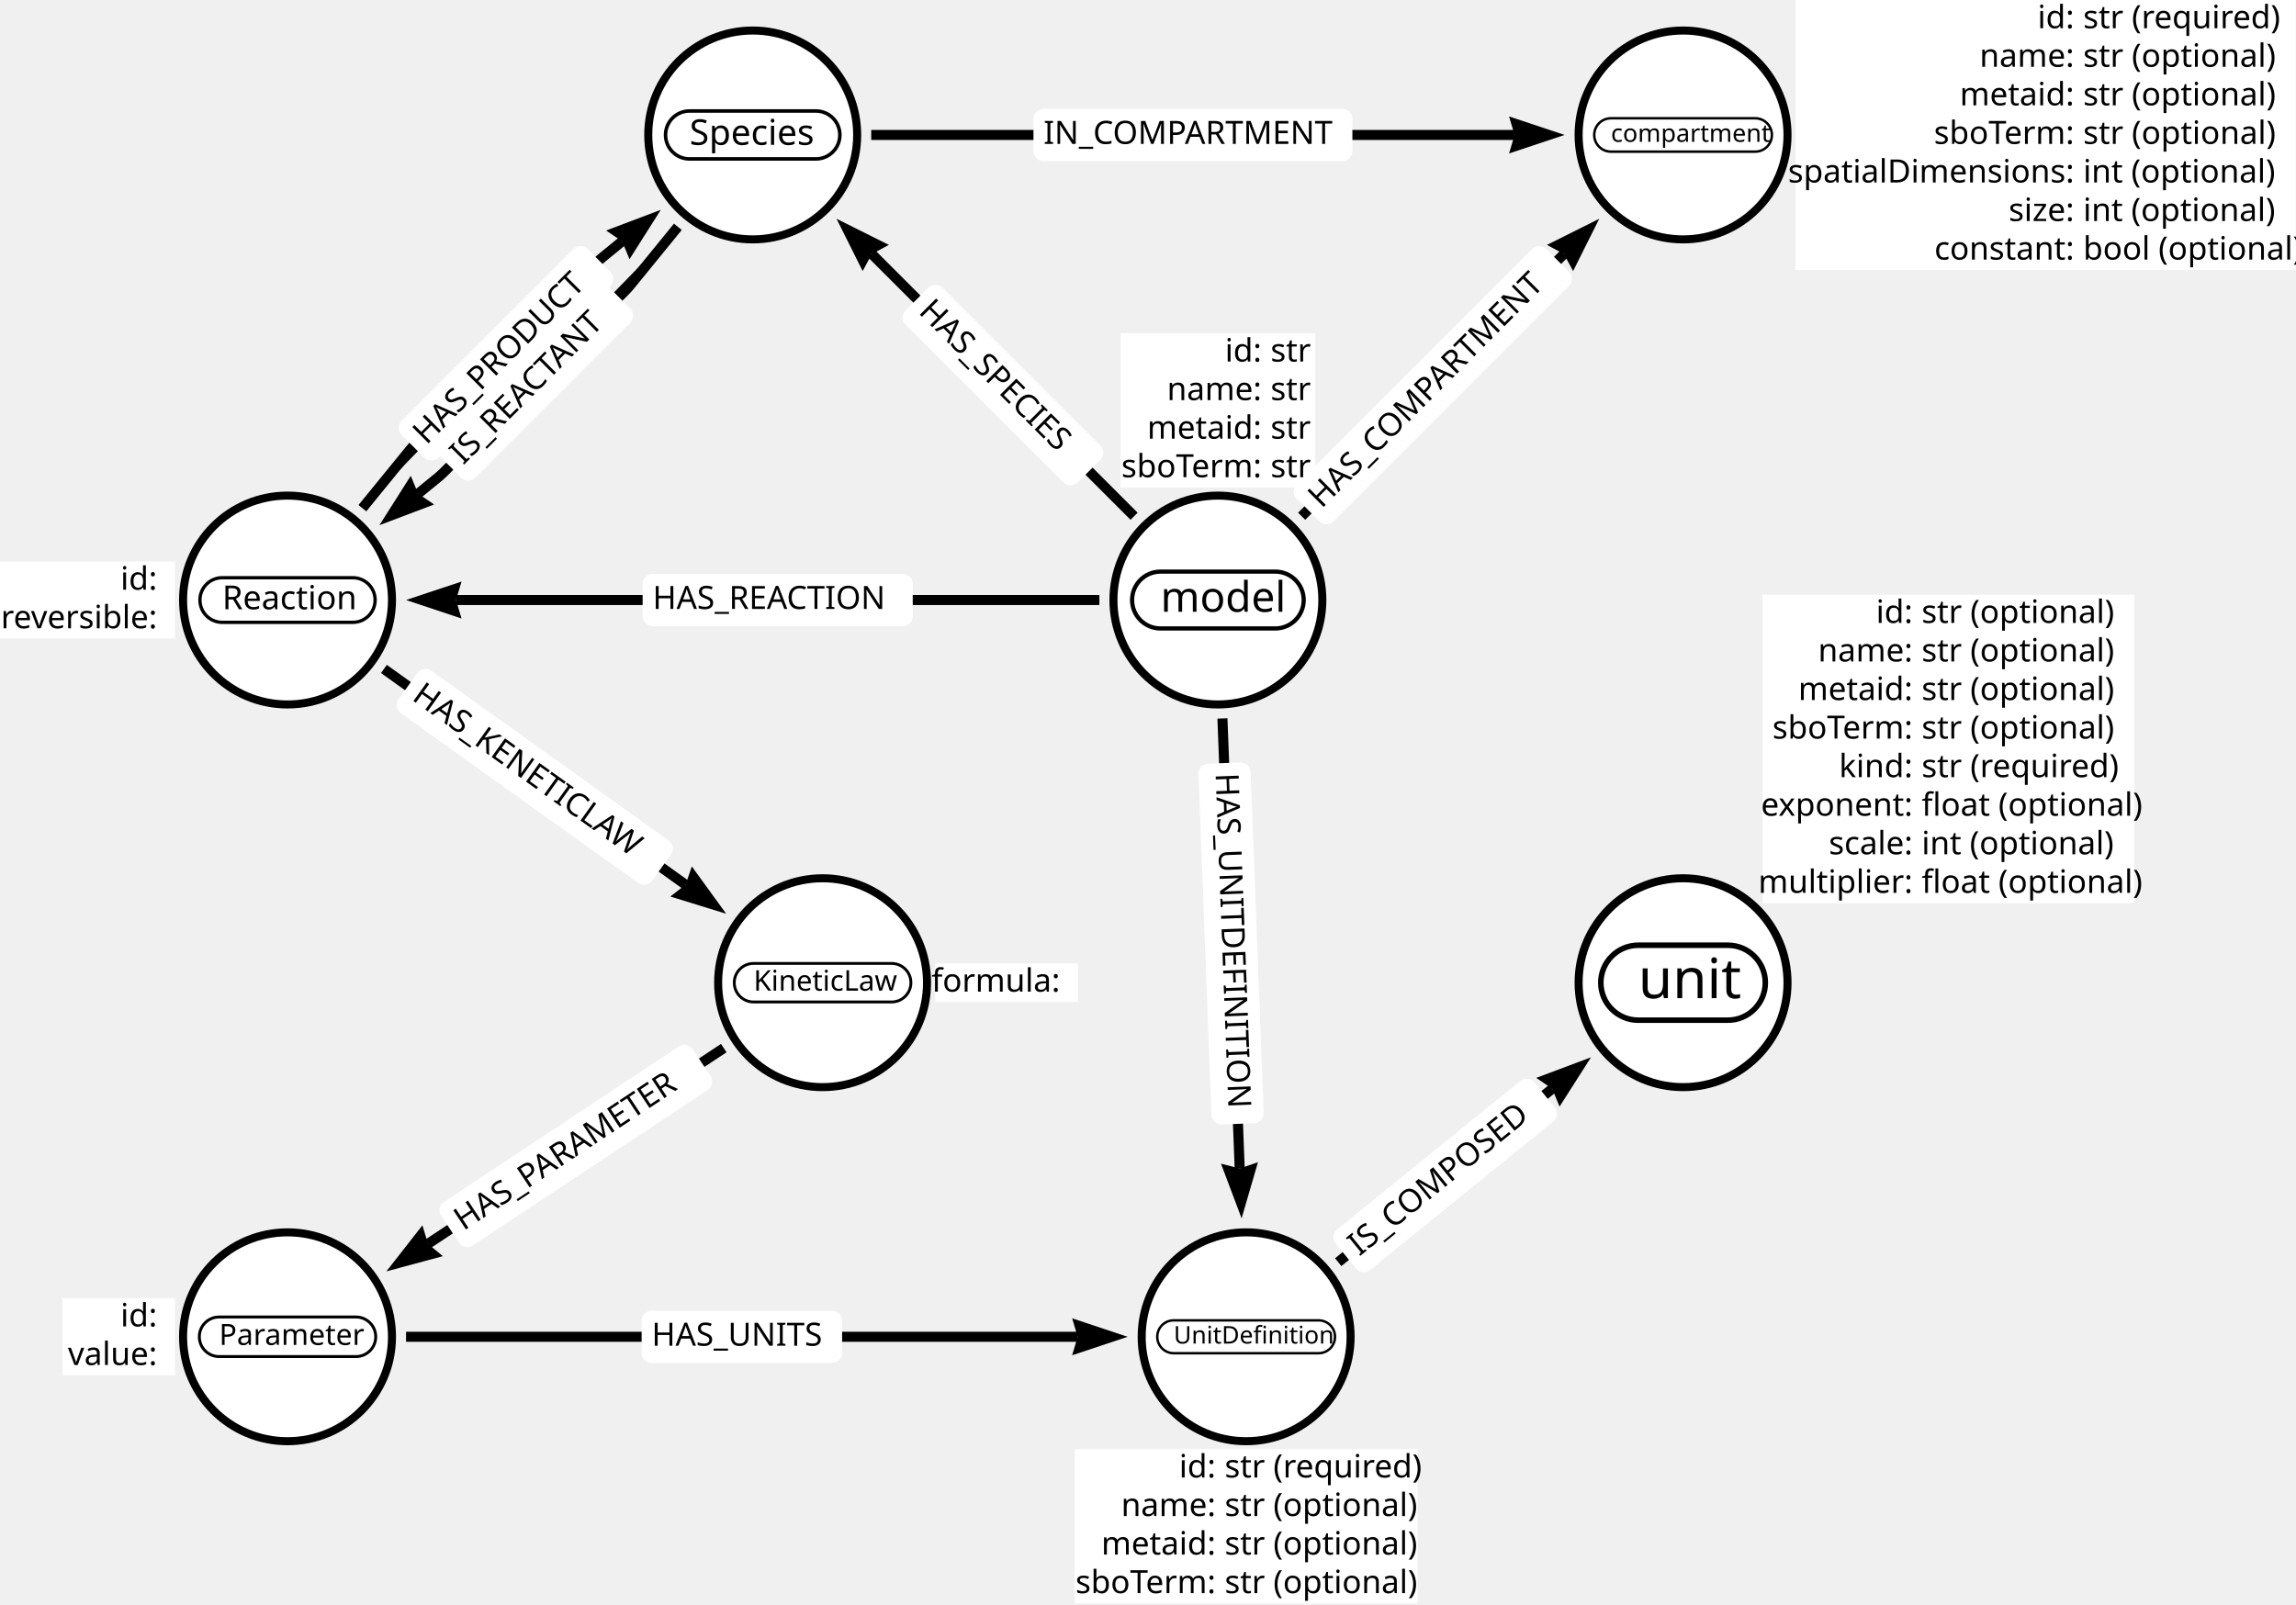
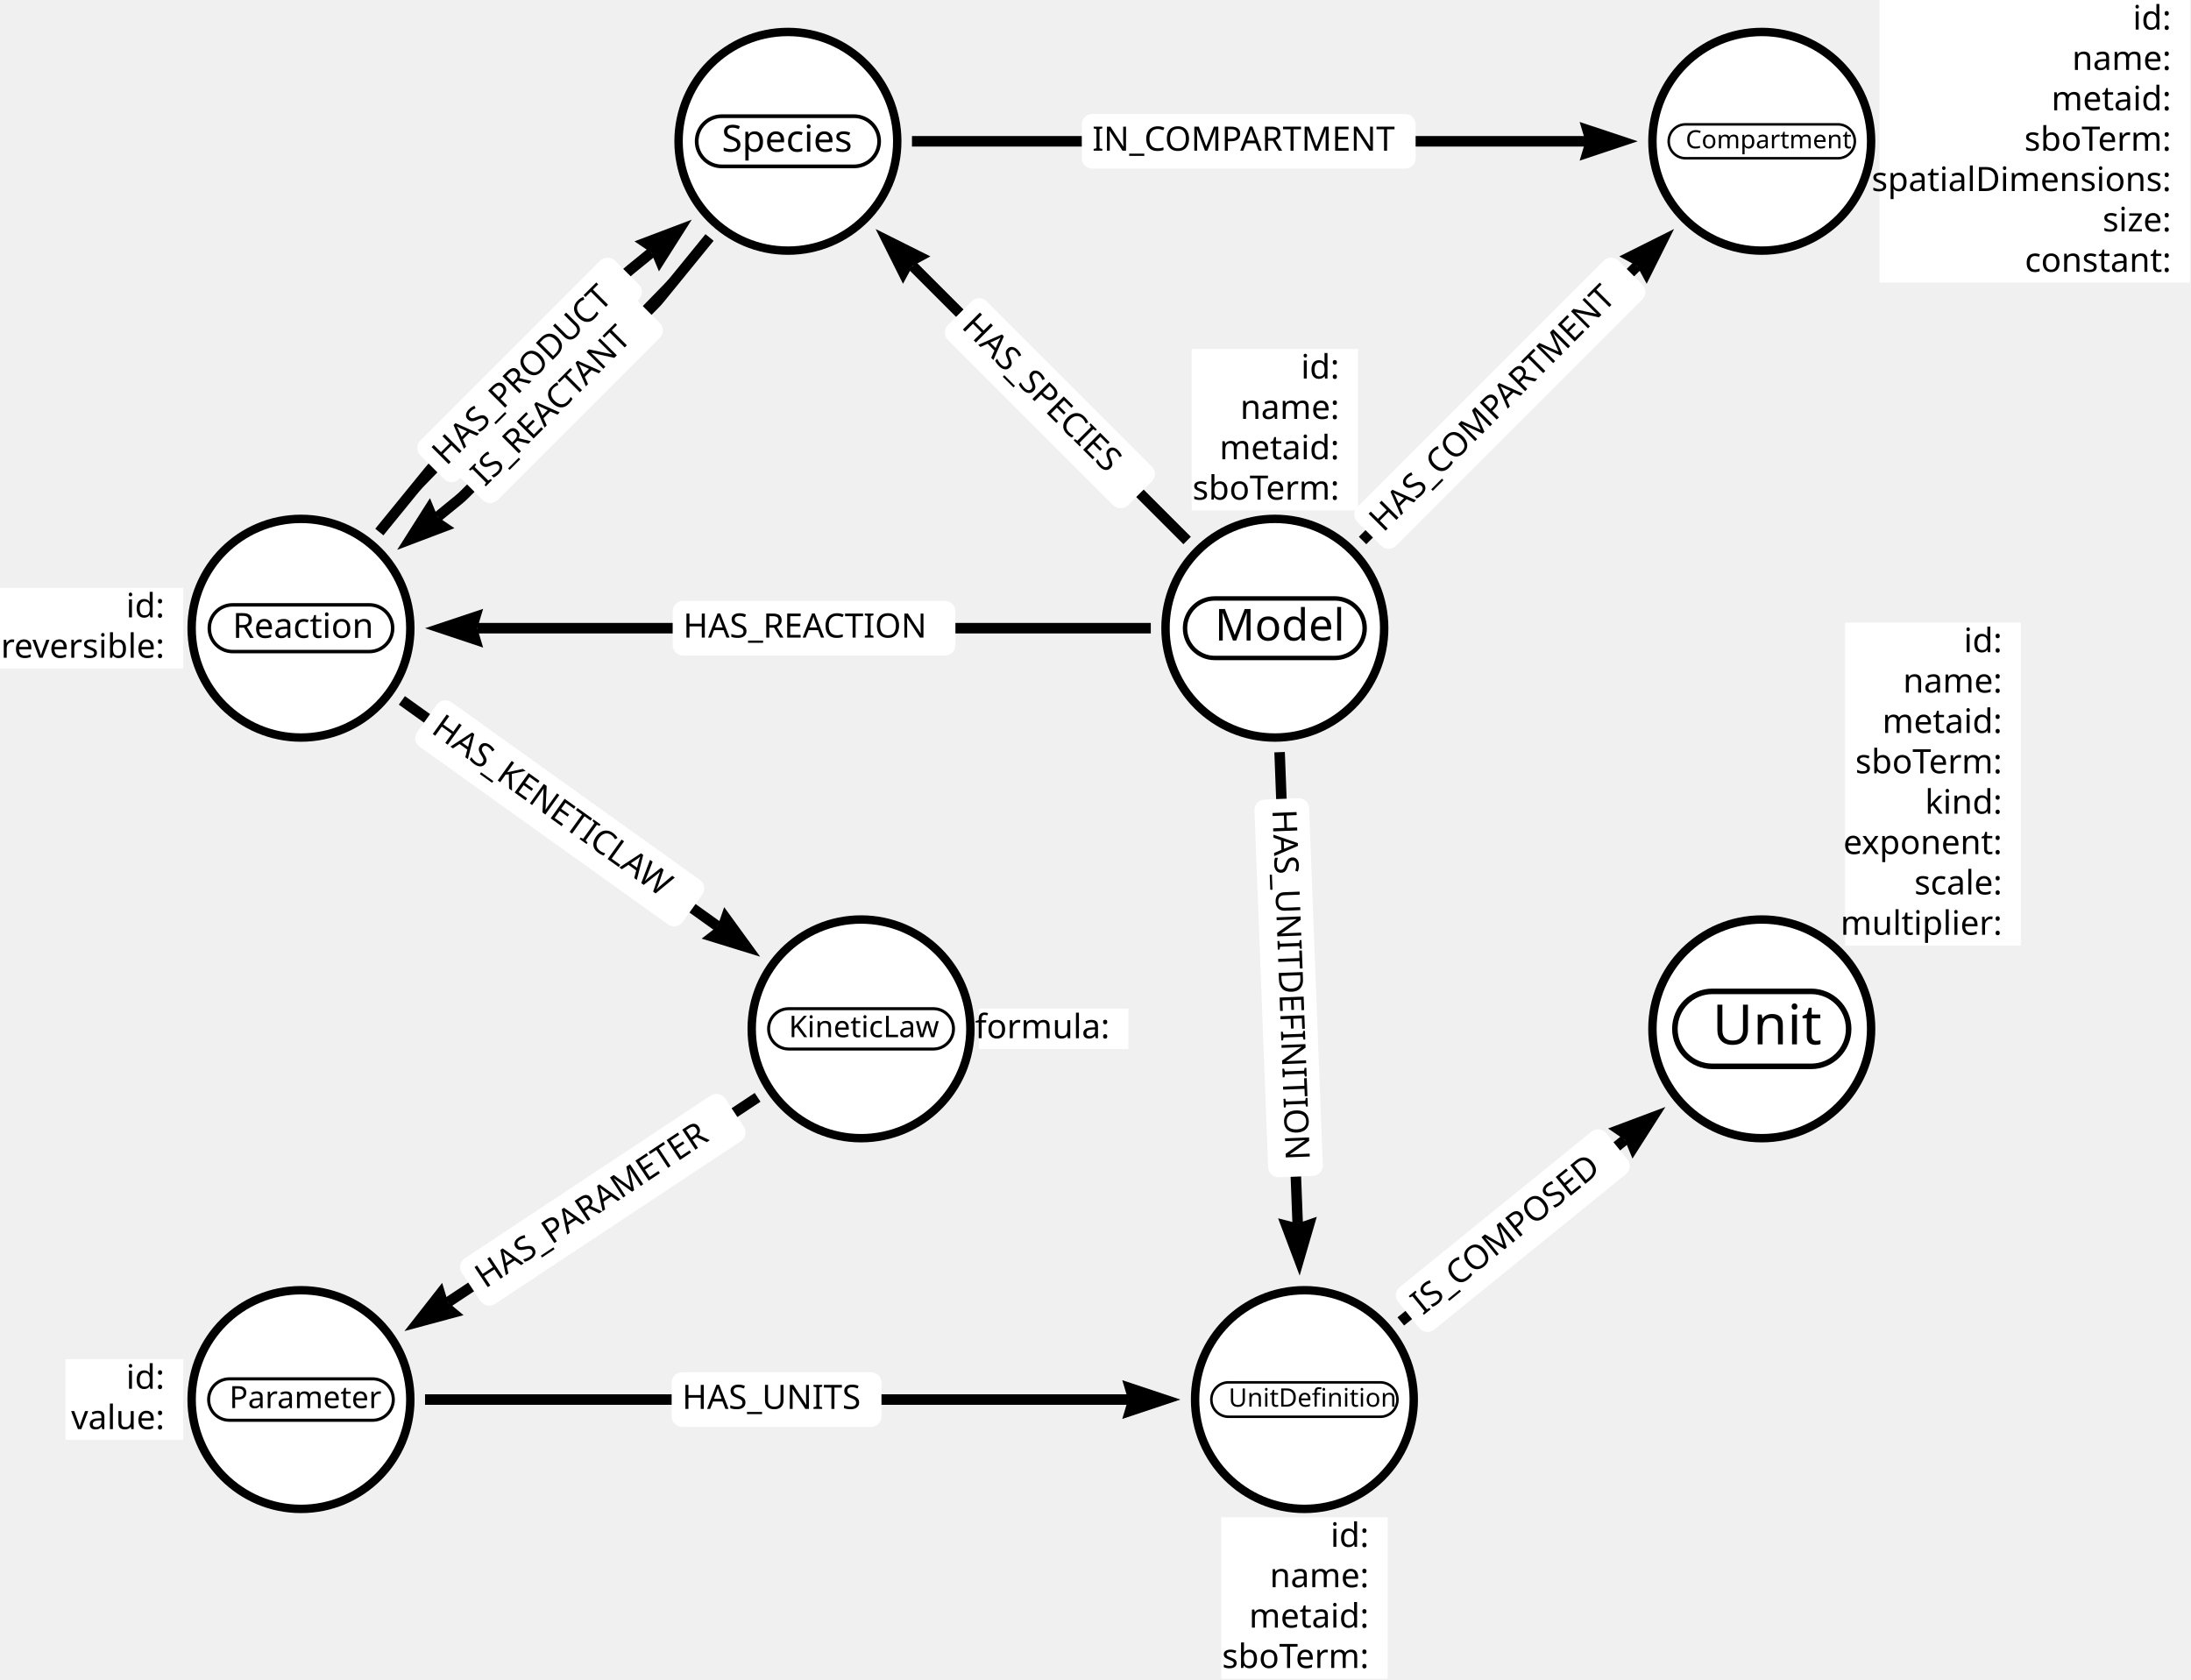
- <svg xmlns="http://www.w3.org/2000/svg" width="1143" height="799" viewBox="0 0 1143 799">
+ <svg xmlns="http://www.w3.org/2000/svg" width="1042" height="799" viewBox="0 0 1042 799">
  <defs>
    <style type="text/css" />
  </defs>
  <g transform="translate(14.14062 71.2) scale(1)">
    <g class="relationship">
      <g transform="translate(592.1514 227.5757) rotate(-45)" stroke-width="5" stroke="#000000">
        <path d="M 59 0 L 243.635 0" />
        <polygon points="-24.862,0 -27.625,9.208 0,0 -27.625,-9.208" fill="#000000" transform="translate(268.4975 0) rotate(0)" stroke="none" />
      </g>
      <g transform="translate(699.1492 120.5779) rotate(-45) translate(0 -13)">
        <g transform="translate(0 0)">
          <g transform="translate(-87.83203 0)" fill="#ffffff" stroke="#000000" stroke-width="0">
            <rect x="0" y="0" width="175.664" height="26" rx="5" ry="5" stroke="none" />
            <text xml:space="preserve" x="5" y="17.457" stroke="none" text-anchor="left" font-family="sans-serif" font-size="16" font-weight="normal" fill="#000000">HAS_COMPARTMENT</text>
          </g>
        </g>
      </g>
    </g>
    <g class="relationship">
      <g transform="translate(606.2159 594.4272) rotate(-39.02685)" stroke-width="5" stroke="#000000">
        <path d="M 59 0 L 196.129 0" />
        <polygon points="-24.862,0 -27.625,9.208 0,0 -27.625,-9.208" fill="#000000" transform="translate(220.9909 0) rotate(0)" stroke="none" />
      </g>
      <g transform="translate(705.3144 514.1018) rotate(-39.02685) translate(0 -13)">
        <g transform="translate(0 0)">
          <g transform="translate(-63.67969 0)" fill="#ffffff" stroke="#000000" stroke-width="0">
            <rect x="0" y="0" width="127.359" height="26" rx="5" ry="5" stroke="none" />
            <text xml:space="preserve" x="5" y="17.457" stroke="none" text-anchor="left" font-family="sans-serif" font-size="16" font-weight="normal" fill="#000000">IS_COMPOSED</text>
          </g>
        </g>
      </g>
    </g>
    <g class="relationship">
      <g transform="translate(592.1514 227.5757) rotate(87.80445)" stroke-width="5" stroke="#000000">
        <path d="M 59 0 L 283.259 0" />
        <polygon points="-24.862,0 -27.625,9.208 0,0 -27.625,-9.208" fill="#000000" transform="translate(308.121 0) rotate(0)" stroke="none" />
      </g>
      <g transform="translate(598.7074 398.5795) rotate(87.80445) translate(0 -13)">
        <g transform="translate(0 0)">
          <g transform="translate(-89.89453 0)" fill="#ffffff" stroke="#000000" stroke-width="0">
            <rect x="0" y="0" width="179.789" height="26" rx="5" ry="5" stroke="none" />
            <text xml:space="preserve" x="5" y="17.457" stroke="none" text-anchor="left" font-family="sans-serif" font-size="16" font-weight="normal" fill="#000000">HAS_UNITDEFINITION</text>
          </g>
        </g>
      </g>
    </g>
    <g class="relationship">
      <g transform="translate(592.1514 227.5757) rotate(-135)" stroke-width="5" stroke="#000000">
        <path d="M 59 0 L 243.635 0" />
        <polygon points="-24.862,0 -27.625,9.208 0,0 -27.625,-9.208" fill="#000000" transform="translate(268.4975 0) rotate(0)" stroke="none" />
      </g>
      <g transform="translate(485.1537 120.5779) rotate(45) translate(0 -13)">
        <g transform="translate(0 0)">
          <g transform="translate(-60.57812 0)" fill="#ffffff" stroke="#000000" stroke-width="0">
            <rect x="0" y="0" width="121.156" height="26" rx="5" ry="5" stroke="none" />
            <text xml:space="preserve" x="5" y="17.457" stroke="none" text-anchor="left" font-family="sans-serif" font-size="16" font-weight="normal" fill="#000000">HAS_SPECIES</text>
          </g>
        </g>
      </g>
    </g>
    <g class="relationship">
      <g transform="translate(360.5757 -4) rotate(0)" stroke-width="5" stroke="#000000">
        <path d="M 59 0 L 379.289 0" />
        <polygon points="-24.862,0 -27.625,9.208 0,0 -27.625,-9.208" fill="#000000" transform="translate(404.1514 0) rotate(0)" stroke="none" />
      </g>
      <g transform="translate(579.7203 -4) rotate(0) translate(0 -13)">
        <g transform="translate(0 0)">
          <g transform="translate(-79.38281 0)" fill="#ffffff" stroke="#000000" stroke-width="0">
            <rect x="0" y="0" width="158.766" height="26" rx="5" ry="5" stroke="none" />
            <text xml:space="preserve" x="5" y="17.457" stroke="none" text-anchor="left" font-family="sans-serif" font-size="16" font-weight="normal" fill="#000000">IN_COMPARTMENT</text>
          </g>
        </g>
      </g>
    </g>
    <g class="relationship">
      <g transform="translate(592.1514 227.5757) rotate(180)" stroke-width="5" stroke="#000000">
        <path d="M 59 0 L 379.289 0" />
        <polygon points="-24.862,0 -27.625,9.208 0,0 -27.625,-9.208" fill="#000000" transform="translate(404.1514 0) rotate(0)" stroke="none" />
      </g>
      <g transform="translate(373.0068 227.5757) rotate(360) translate(0 -13)">
        <g transform="translate(0 0)">
          <g transform="translate(-67.23438 0)" fill="#ffffff" stroke="#000000" stroke-width="0">
            <rect x="0" y="0" width="134.469" height="26" rx="5" ry="5" stroke="none" />
            <text xml:space="preserve" x="5" y="17.457" stroke="none" text-anchor="left" font-family="sans-serif" font-size="16" font-weight="normal" fill="#000000">HAS_REACTION</text>
          </g>
        </g>
      </g>
    </g>
    <g class="relationship">
      <g transform="translate(129 227.5757) rotate(35.57885)" stroke-width="5" stroke="#000000">
        <path d="M 59 0 L 243.635 0" />
        <polygon points="-24.862,0 -27.625,9.208 0,0 -27.625,-9.208" fill="#000000" transform="translate(268.4975 0) rotate(0)" stroke="none" />
      </g>
      <g transform="translate(252.069 315.6158) rotate(35.57885) translate(0 -13)">
        <g transform="translate(0 0)">
          <g transform="translate(-77.61328 0)" fill="#ffffff" stroke="#000000" stroke-width="0">
            <rect x="0" y="0" width="155.227" height="26" rx="5" ry="5" stroke="none" />
            <text xml:space="preserve" x="5" y="17.457" stroke="none" text-anchor="left" font-family="sans-serif" font-size="16" font-weight="normal" fill="#000000">HAS_KENETICLAW</text>
          </g>
        </g>
      </g>
    </g>
    <g class="relationship">
      <g transform="translate(360.5757 -4) rotate(135)" stroke-width="5" stroke="#000000">
        <path d="M 58.695 -5.99 L 95.969 -9.793 A 40 40 0 0 1 100.03 -10 L 163.749 -10 L 227.468 -10 A 40 40 0 0 1 231.529 -9.793 L 244.069 -8.514 L 244.069 -8.514" />
        <polygon points="-24.862,0 -27.625,9.208 0,0 -27.625,-9.208" fill="#000000" transform="translate(327.4975 0) rotate(5.826689) translate(-59 0)" stroke="none" />
      </g>
      <g transform="translate(251.8589 118.8589) rotate(315) translate(0 -13)">
        <g transform="translate(0 0)">
          <g transform="translate(-59.53125 0)" fill="#ffffff" stroke="#000000" stroke-width="0">
            <rect x="0" y="0" width="119.062" height="26" rx="5" ry="5" stroke="none" />
            <text xml:space="preserve" x="5" y="17.457" stroke="none" text-anchor="left" font-family="sans-serif" font-size="16" font-weight="normal" fill="#000000">IS_REACTANT</text>
          </g>
        </g>
      </g>
    </g>
    <g class="relationship">
      <g transform="translate(129 227.5757) rotate(-45)" stroke-width="5" stroke="#000000">
        <path d="M 58.695 -5.99 L 95.969 -9.793 A 40 40 0 0 1 100.03 -10 L 163.749 -10 L 227.468 -10 A 40 40 0 0 1 231.529 -9.793 L 244.069 -8.514 L 244.069 -8.514" />
        <polygon points="-24.862,0 -27.625,9.208 0,0 -27.625,-9.208" fill="#000000" transform="translate(327.4975 0) rotate(5.826689) translate(-59 0)" stroke="none" />
      </g>
      <g transform="translate(237.7168 104.7168) rotate(-45) translate(0 -13)">
        <g transform="translate(0 0)">
          <g transform="translate(-65.45312 0)" fill="#ffffff" stroke="#000000" stroke-width="0">
            <rect x="0" y="0" width="130.906" height="26" rx="5" ry="5" stroke="none" />
            <text xml:space="preserve" x="5" y="17.457" stroke="none" text-anchor="left" font-family="sans-serif" font-size="16" font-weight="normal" fill="#000000">HAS_PRODUCT</text>
          </g>
        </g>
      </g>
    </g>
    <g class="relationship">
      <g transform="translate(129 594.4272) rotate(0)" stroke-width="5" stroke="#000000">
        <path d="M 59 0 L 393.354 0" />
        <polygon points="-24.862,0 -27.625,9.208 0,0 -27.625,-9.208" fill="#000000" transform="translate(418.2159 0) rotate(0)" stroke="none" />
      </g>
      <g transform="translate(355.1769 594.4272) rotate(0) translate(0 -13)">
        <g transform="translate(0 0)">
          <g transform="translate(-49.89844 0)" fill="#ffffff" stroke="#000000" stroke-width="0">
            <rect x="0" y="0" width="99.797" height="26" rx="5" ry="5" stroke="none" />
            <text xml:space="preserve" x="5" y="17.457" stroke="none" text-anchor="left" font-family="sans-serif" font-size="16" font-weight="normal" fill="#000000">HAS_UNITS</text>
          </g>
        </g>
      </g>
    </g>
    <g class="relationship">
      <g transform="translate(395.3588 418.1212) rotate(146.499)" stroke-width="5" stroke="#000000">
        <path d="M 59 0 L 235.56 0" />
        <polygon points="-24.862,0 -27.625,9.208 0,0 -27.625,-9.208" fill="#000000" transform="translate(260.4226 0) rotate(0)" stroke="none" />
      </g>
      <g transform="translate(272.5454 499.4128) rotate(326.499) translate(0 -13)">
        <g transform="translate(0 0)">
          <g transform="translate(-75.09375 0)" fill="#ffffff" stroke="#000000" stroke-width="0">
            <rect x="0" y="0" width="150.188" height="26" rx="5" ry="5" stroke="none" />
            <text xml:space="preserve" x="5" y="17.457" stroke="none" text-anchor="left" font-family="sans-serif" font-size="16" font-weight="normal" fill="#000000">HAS_PARAMETER</text>
          </g>
        </g>
      </g>
    </g>
    <g class="node">
      <g fill="#ffffff" stroke="#000000" stroke-width="4">
        <circle cx="606.216" cy="594.427" r="52" />
      </g>
      <g transform="translate(606.2159 594.4272)">
        <g transform="scale(0.3031899) translate(0 -27)">
          <g transform="translate(0 0)">
            <g transform="translate(-145.9453 0)">
              <g fill="#ffffff" stroke="#000000" stroke-width="4">
                <rect x="0" y="0" width="291.891" height="54" rx="27" ry="27" />
                <text xml:space="preserve" x="27" y="38.143" stroke="none" font-family="sans-serif" font-size="40" font-weight="normal" fill="#000000">UnitDefinition</text>
              </g>
            </g>
          </g>
        </g>
        <g transform="translate(3.429011037612589e-15 56)">
          <g transform="translate(0 0)">
-             <g transform="translate(-85.35547 0)" fill="white">
-               <rect x="0" y="0" width="170.711" height="76.8" rx="0" ry="0" stroke="none" />
+             <g transform="translate(-39.56641 0)" fill="white">
+               <rect x="0" y="0" width="79.133" height="76.8" rx="0" ry="0" stroke="none" />
              <g font-family="sans-serif" font-size="16" font-weight="normal" fill="#000000" text-anchor="end">
                <text xml:space="preserve" x="70.242" y="14.057" stroke="none">id:</text>
-                 <text xml:space="preserve" x="74.688" y="14.057" stroke="none" text-anchor="start">str (required)</text>
+                 <text xml:space="preserve" x="74.688" y="14.057" stroke="none" text-anchor="start" />
                <text xml:space="preserve" x="70.242" y="33.257" stroke="none" text-anchor="end">name:</text>
-                 <text xml:space="preserve" x="74.688" y="33.257" stroke="none" text-anchor="start">str (optional)</text>
+                 <text xml:space="preserve" x="74.688" y="33.257" stroke="none" text-anchor="start" />
                <text xml:space="preserve" x="70.242" y="52.457" stroke="none" text-anchor="end">metaid:</text>
-                 <text xml:space="preserve" x="74.688" y="52.457" stroke="none" text-anchor="start">str (optional)</text>
+                 <text xml:space="preserve" x="74.688" y="52.457" stroke="none" text-anchor="start" />
                <text xml:space="preserve" x="70.242" y="71.657" stroke="none" text-anchor="end">sboTerm:</text>
-                 <text xml:space="preserve" x="74.688" y="71.657" stroke="none" text-anchor="start">str (optional)</text>
+                 <text xml:space="preserve" x="74.688" y="71.657" stroke="none" text-anchor="start" />
              </g>
            </g>
          </g>
        </g>
      </g>
    </g>
    <g class="node">
      <g fill="#ffffff" stroke="#000000" stroke-width="4">
        <circle cx="823.727" cy="-4" r="52" />
      </g>
      <g transform="translate(823.7271 -4)">
-         <g transform="scale(0.3077484) translate(0 -27)">
-           <g transform="translate(0 0)">
-             <g transform="translate(-143.709 0)">
-               <g fill="#ffffff" stroke="#000000" stroke-width="4">
-                 <rect x="0" y="0" width="287.418" height="54" rx="27" ry="27" />
-                 <text xml:space="preserve" x="27" y="38.143" stroke="none" font-family="sans-serif" font-size="40" font-weight="normal" fill="#000000">compartment</text>
+         <g transform="scale(0.2988196) translate(0 -27)">
+           <g transform="translate(0 0)">
+             <g transform="translate(-148.1523 0)">
+               <g fill="#ffffff" stroke="#000000" stroke-width="4">
+                 <rect x="0" y="0" width="296.305" height="54" rx="27" ry="27" />
+                 <text xml:space="preserve" x="27" y="38.143" stroke="none" font-family="sans-serif" font-size="40" font-weight="normal" fill="#000000">Compartment</text>
              </g>
            </g>
          </g>
        </g>
        <g transform="translate(56 -67.2)">
          <g transform="translate(0 0)">
            <g transform="translate(0 0)" fill="white">
-               <rect x="0" y="0" width="249.016" height="134.4" rx="0" ry="0" stroke="none" />
+               <rect x="0" y="0" width="147.617" height="134.4" rx="0" ry="0" stroke="none" />
              <g font-family="sans-serif" font-size="16" font-weight="normal" fill="#000000" text-anchor="end">
                <text xml:space="preserve" x="138.727" y="14.057" stroke="none">id:</text>
-                 <text xml:space="preserve" x="143.172" y="14.057" stroke="none" text-anchor="start">str (required)</text>
+                 <text xml:space="preserve" x="143.172" y="14.057" stroke="none" text-anchor="start" />
                <text xml:space="preserve" x="138.727" y="33.257" stroke="none" text-anchor="end">name:</text>
-                 <text xml:space="preserve" x="143.172" y="33.257" stroke="none" text-anchor="start">str (optional)</text>
+                 <text xml:space="preserve" x="143.172" y="33.257" stroke="none" text-anchor="start" />
                <text xml:space="preserve" x="138.727" y="52.457" stroke="none" text-anchor="end">metaid:</text>
-                 <text xml:space="preserve" x="143.172" y="52.457" stroke="none" text-anchor="start">str (optional)</text>
+                 <text xml:space="preserve" x="143.172" y="52.457" stroke="none" text-anchor="start" />
                <text xml:space="preserve" x="138.727" y="71.657" stroke="none" text-anchor="end">sboTerm:</text>
-                 <text xml:space="preserve" x="143.172" y="71.657" stroke="none" text-anchor="start">str (optional)</text>
+                 <text xml:space="preserve" x="143.172" y="71.657" stroke="none" text-anchor="start" />
                <text xml:space="preserve" x="138.727" y="90.857" stroke="none" text-anchor="end">spatialDimensions:</text>
-                 <text xml:space="preserve" x="143.172" y="90.857" stroke="none" text-anchor="start">int (optional)</text>
+                 <text xml:space="preserve" x="143.172" y="90.857" stroke="none" text-anchor="start" />
                <text xml:space="preserve" x="138.727" y="110.057" stroke="none" text-anchor="end">size:</text>
-                 <text xml:space="preserve" x="143.172" y="110.057" stroke="none" text-anchor="start">int (optional)</text>
+                 <text xml:space="preserve" x="143.172" y="110.057" stroke="none" text-anchor="start" />
                <text xml:space="preserve" x="138.727" y="129.257" stroke="none" text-anchor="end">constant:</text>
-                 <text xml:space="preserve" x="143.172" y="129.257" stroke="none" text-anchor="start">bool (optional)</text>
+                 <text xml:space="preserve" x="143.172" y="129.257" stroke="none" text-anchor="start" />
              </g>
            </g>
          </g>
        </g>
      </g>
    </g>
    <g class="node">
      <g fill="#ffffff" stroke="#000000" stroke-width="4">
        <circle cx="592.151" cy="227.576" r="52" />
      </g>
      <g transform="translate(592.1514 227.5757)">
        <g transform="scale(0.524292) translate(0 -27)">
          <g transform="translate(0 0)">
            <g transform="translate(-81.47266 0)">
              <g fill="#ffffff" stroke="#000000" stroke-width="4">
                <rect x="0" y="0" width="162.945" height="54" rx="27" ry="27" />
-                 <text xml:space="preserve" x="27" y="38.143" stroke="none" font-family="sans-serif" font-size="40" font-weight="normal" fill="#000000">model</text>
+                 <text xml:space="preserve" x="27" y="38.143" stroke="none" font-family="sans-serif" font-size="40" font-weight="normal" fill="#000000">Model</text>
              </g>
            </g>
          </g>
        </g>
        <g transform="translate(3.429011037612589e-15 -132.8)">
          <g transform="translate(0 0)">
-             <g transform="translate(-48.45312 0)" fill="white">
-               <rect x="0" y="0" width="96.906" height="76.8" rx="0" ry="0" stroke="none" />
+             <g transform="translate(-39.56641 0)" fill="white">
+               <rect x="0" y="0" width="79.133" height="76.8" rx="0" ry="0" stroke="none" />
              <g font-family="sans-serif" font-size="16" font-weight="normal" fill="#000000" text-anchor="end">
                <text xml:space="preserve" x="70.242" y="14.057" stroke="none">id:</text>
-                 <text xml:space="preserve" x="74.688" y="14.057" stroke="none" text-anchor="start">str</text>
+                 <text xml:space="preserve" x="74.688" y="14.057" stroke="none" text-anchor="start" />
                <text xml:space="preserve" x="70.242" y="33.257" stroke="none" text-anchor="end">name:</text>
-                 <text xml:space="preserve" x="74.688" y="33.257" stroke="none" text-anchor="start">str</text>
+                 <text xml:space="preserve" x="74.688" y="33.257" stroke="none" text-anchor="start" />
                <text xml:space="preserve" x="70.242" y="52.457" stroke="none" text-anchor="end">metaid:</text>
-                 <text xml:space="preserve" x="74.688" y="52.457" stroke="none" text-anchor="start">str</text>
+                 <text xml:space="preserve" x="74.688" y="52.457" stroke="none" text-anchor="start" />
                <text xml:space="preserve" x="70.242" y="71.657" stroke="none" text-anchor="end">sboTerm:</text>
-                 <text xml:space="preserve" x="74.688" y="71.657" stroke="none" text-anchor="start">str</text>
+                 <text xml:space="preserve" x="74.688" y="71.657" stroke="none" text-anchor="start" />
              </g>
            </g>
          </g>
        </g>
      </g>
    </g>
    <g class="node">
      <g fill="#ffffff" stroke="#000000" stroke-width="4">
        <circle cx="823.727" cy="418.121" r="52" />
      </g>
      <g transform="translate(823.7271 418.1212)">
-         <g transform="scale(0.6911554) translate(0 -27)">
-           <g transform="translate(0 0)">
-             <g transform="translate(-59.24609 0)">
-               <g fill="#ffffff" stroke="#000000" stroke-width="4">
-                 <rect x="0" y="0" width="118.492" height="54" rx="27" ry="27" />
-                 <text xml:space="preserve" x="27" y="38.143" stroke="none" font-family="sans-serif" font-size="40" font-weight="normal" fill="#000000">unit</text>
+         <g transform="scale(0.6603698) translate(0 -27)">
+           <g transform="translate(0 0)">
+             <g transform="translate(-62.56641 0)">
+               <g fill="#ffffff" stroke="#000000" stroke-width="4">
+                 <rect x="0" y="0" width="125.133" height="54" rx="27" ry="27" />
+                 <text xml:space="preserve" x="27" y="38.143" stroke="none" font-family="sans-serif" font-size="40" font-weight="normal" fill="#000000">Unit</text>
              </g>
            </g>
          </g>
        </g>
        <g transform="translate(39.59798 -193.198)">
          <g transform="translate(0 0)">
            <g transform="translate(0 0)" fill="white">
-               <rect x="0" y="0" width="185.008" height="153.6" rx="0" ry="0" stroke="none" />
+               <rect x="0" y="0" width="83.617" height="153.6" rx="0" ry="0" stroke="none" />
              <g font-family="sans-serif" font-size="16" font-weight="normal" fill="#000000" text-anchor="end">
                <text xml:space="preserve" x="74.727" y="14.057" stroke="none">id:</text>
-                 <text xml:space="preserve" x="79.172" y="14.057" stroke="none" text-anchor="start">str (optional)</text>
+                 <text xml:space="preserve" x="79.172" y="14.057" stroke="none" text-anchor="start" />
                <text xml:space="preserve" x="74.727" y="33.257" stroke="none" text-anchor="end">name:</text>
-                 <text xml:space="preserve" x="79.172" y="33.257" stroke="none" text-anchor="start">str (optional)</text>
+                 <text xml:space="preserve" x="79.172" y="33.257" stroke="none" text-anchor="start" />
                <text xml:space="preserve" x="74.727" y="52.457" stroke="none" text-anchor="end">metaid:</text>
-                 <text xml:space="preserve" x="79.172" y="52.457" stroke="none" text-anchor="start">str (optional)</text>
+                 <text xml:space="preserve" x="79.172" y="52.457" stroke="none" text-anchor="start" />
                <text xml:space="preserve" x="74.727" y="71.657" stroke="none" text-anchor="end">sboTerm:</text>
-                 <text xml:space="preserve" x="79.172" y="71.657" stroke="none" text-anchor="start">str (optional)</text>
+                 <text xml:space="preserve" x="79.172" y="71.657" stroke="none" text-anchor="start" />
                <text xml:space="preserve" x="74.727" y="90.857" stroke="none" text-anchor="end">kind:</text>
-                 <text xml:space="preserve" x="79.172" y="90.857" stroke="none" text-anchor="start">str (required)</text>
+                 <text xml:space="preserve" x="79.172" y="90.857" stroke="none" text-anchor="start" />
                <text xml:space="preserve" x="74.727" y="110.057" stroke="none" text-anchor="end">exponent:</text>
-                 <text xml:space="preserve" x="79.172" y="110.057" stroke="none" text-anchor="start">float (optional)</text>
+                 <text xml:space="preserve" x="79.172" y="110.057" stroke="none" text-anchor="start" />
                <text xml:space="preserve" x="74.727" y="129.257" stroke="none" text-anchor="end">scale:</text>
-                 <text xml:space="preserve" x="79.172" y="129.257" stroke="none" text-anchor="start">int (optional)</text>
+                 <text xml:space="preserve" x="79.172" y="129.257" stroke="none" text-anchor="start" />
                <text xml:space="preserve" x="74.727" y="148.457" stroke="none" text-anchor="end">multiplier:</text>
-                 <text xml:space="preserve" x="79.172" y="148.457" stroke="none" text-anchor="start">float (optional)</text>
+                 <text xml:space="preserve" x="79.172" y="148.457" stroke="none" text-anchor="start" />
              </g>
            </g>
          </g>
        </g>
      </g>
    </g>
    <g class="node">
      <g fill="#ffffff" stroke="#000000" stroke-width="4">
        <circle cx="360.576" cy="-4" r="52" />
      </g>
      <g transform="translate(360.5757 -4)">
        <g transform="scale(0.4420508) translate(0 -27)">
          <g transform="translate(0 0)">
            <g transform="translate(-98.15234 0)">
              <g fill="#ffffff" stroke="#000000" stroke-width="4">
                <rect x="0" y="0" width="196.305" height="54" rx="27" ry="27" />
                <text xml:space="preserve" x="27" y="38.143" stroke="none" font-family="sans-serif" font-size="40" font-weight="normal" fill="#000000">Species</text>
              </g>
            </g>
          </g>
        </g>
      </g>
    </g>
    <g class="node">
      <g fill="#ffffff" stroke="#000000" stroke-width="4">
        <circle cx="129" cy="227.576" r="52" />
      </g>
      <g transform="translate(129 227.5757)">
        <g transform="scale(0.4116273) translate(0 -27)">
          <g transform="translate(0 0)">
            <g transform="translate(-105.9355 0)">
              <g fill="#ffffff" stroke="#000000" stroke-width="4">
                <rect x="0" y="0" width="211.871" height="54" rx="27" ry="27" />
                <text xml:space="preserve" x="27" y="38.143" stroke="none" font-family="sans-serif" font-size="40" font-weight="normal" fill="#000000">Reaction</text>
              </g>
            </g>
          </g>
        </g>
        <g transform="translate(-56 -19.2)">
          <g transform="translate(0 0)">
            <g transform="translate(-87.14062 0)" fill="white">
              <rect x="0" y="0" width="87.141" height="38.4" rx="0" ry="0" stroke="none" />
              <g font-family="sans-serif" font-size="16" font-weight="normal" fill="#000000" text-anchor="end">
                <text xml:space="preserve" x="78.25" y="14.057" stroke="none">id:</text>
                <text xml:space="preserve" x="82.695" y="14.057" stroke="none" text-anchor="start" />
                <text xml:space="preserve" x="78.25" y="33.257" stroke="none" text-anchor="end">reversible:</text>
                <text xml:space="preserve" x="82.695" y="33.257" stroke="none" text-anchor="start" />
              </g>
            </g>
          </g>
        </g>
      </g>
    </g>
    <g class="node">
      <g fill="#ffffff" stroke="#000000" stroke-width="4">
        <circle cx="395.359" cy="418.121" r="52" />
      </g>
      <g transform="translate(395.3588 418.1212)">
        <g transform="scale(0.3553641) translate(0 -27)">
          <g transform="translate(0 0)">
            <g transform="translate(-123.7188 0)">
              <g fill="#ffffff" stroke="#000000" stroke-width="4">
                <rect x="0" y="0" width="247.438" height="54" rx="27" ry="27" />
                <text xml:space="preserve" x="27" y="38.143" stroke="none" font-family="sans-serif" font-size="40" font-weight="normal" fill="#000000">KineticLaw</text>
              </g>
            </g>
          </g>
        </g>
        <g transform="translate(56 -9.6)">
          <g transform="translate(0 0)">
            <g transform="translate(0 0)" fill="white">
              <rect x="0" y="0" width="71.133" height="19.2" rx="0" ry="0" stroke="none" />
              <g font-family="sans-serif" font-size="16" font-weight="normal" fill="#000000" text-anchor="end">
                <text xml:space="preserve" x="62.242" y="14.057" stroke="none">formula:</text>
                <text xml:space="preserve" x="66.688" y="14.057" stroke="none" text-anchor="start" />
              </g>
            </g>
          </g>
        </g>
      </g>
    </g>
    <g class="node">
      <g fill="#ffffff" stroke="#000000" stroke-width="4">
        <circle cx="129" cy="594.427" r="52" />
      </g>
      <g transform="translate(129 594.4272)">
        <g transform="scale(0.3647855) translate(0 -27)">
          <g transform="translate(0 0)">
            <g transform="translate(-120.3691 0)">
              <g fill="#ffffff" stroke="#000000" stroke-width="4">
                <rect x="0" y="0" width="240.738" height="54" rx="27" ry="27" />
                <text xml:space="preserve" x="27" y="38.143" stroke="none" font-family="sans-serif" font-size="40" font-weight="normal" fill="#000000">Parameter</text>
              </g>
            </g>
          </g>
        </g>
        <g transform="translate(-56 -19.2)">
          <g transform="translate(0 0)">
            <g transform="translate(-56.03125 0)" fill="white">
              <rect x="0" y="0" width="56.031" height="38.4" rx="0" ry="0" stroke="none" />
              <g font-family="sans-serif" font-size="16" font-weight="normal" fill="#000000" text-anchor="end">
                <text xml:space="preserve" x="47.141" y="14.057" stroke="none">id:</text>
                <text xml:space="preserve" x="51.586" y="14.057" stroke="none" text-anchor="start" />
                <text xml:space="preserve" x="47.141" y="33.257" stroke="none" text-anchor="end">value:</text>
                <text xml:space="preserve" x="51.586" y="33.257" stroke="none" text-anchor="start" />
              </g>
            </g>
          </g>
        </g>
      </g>
    </g>
  </g>
</svg>
